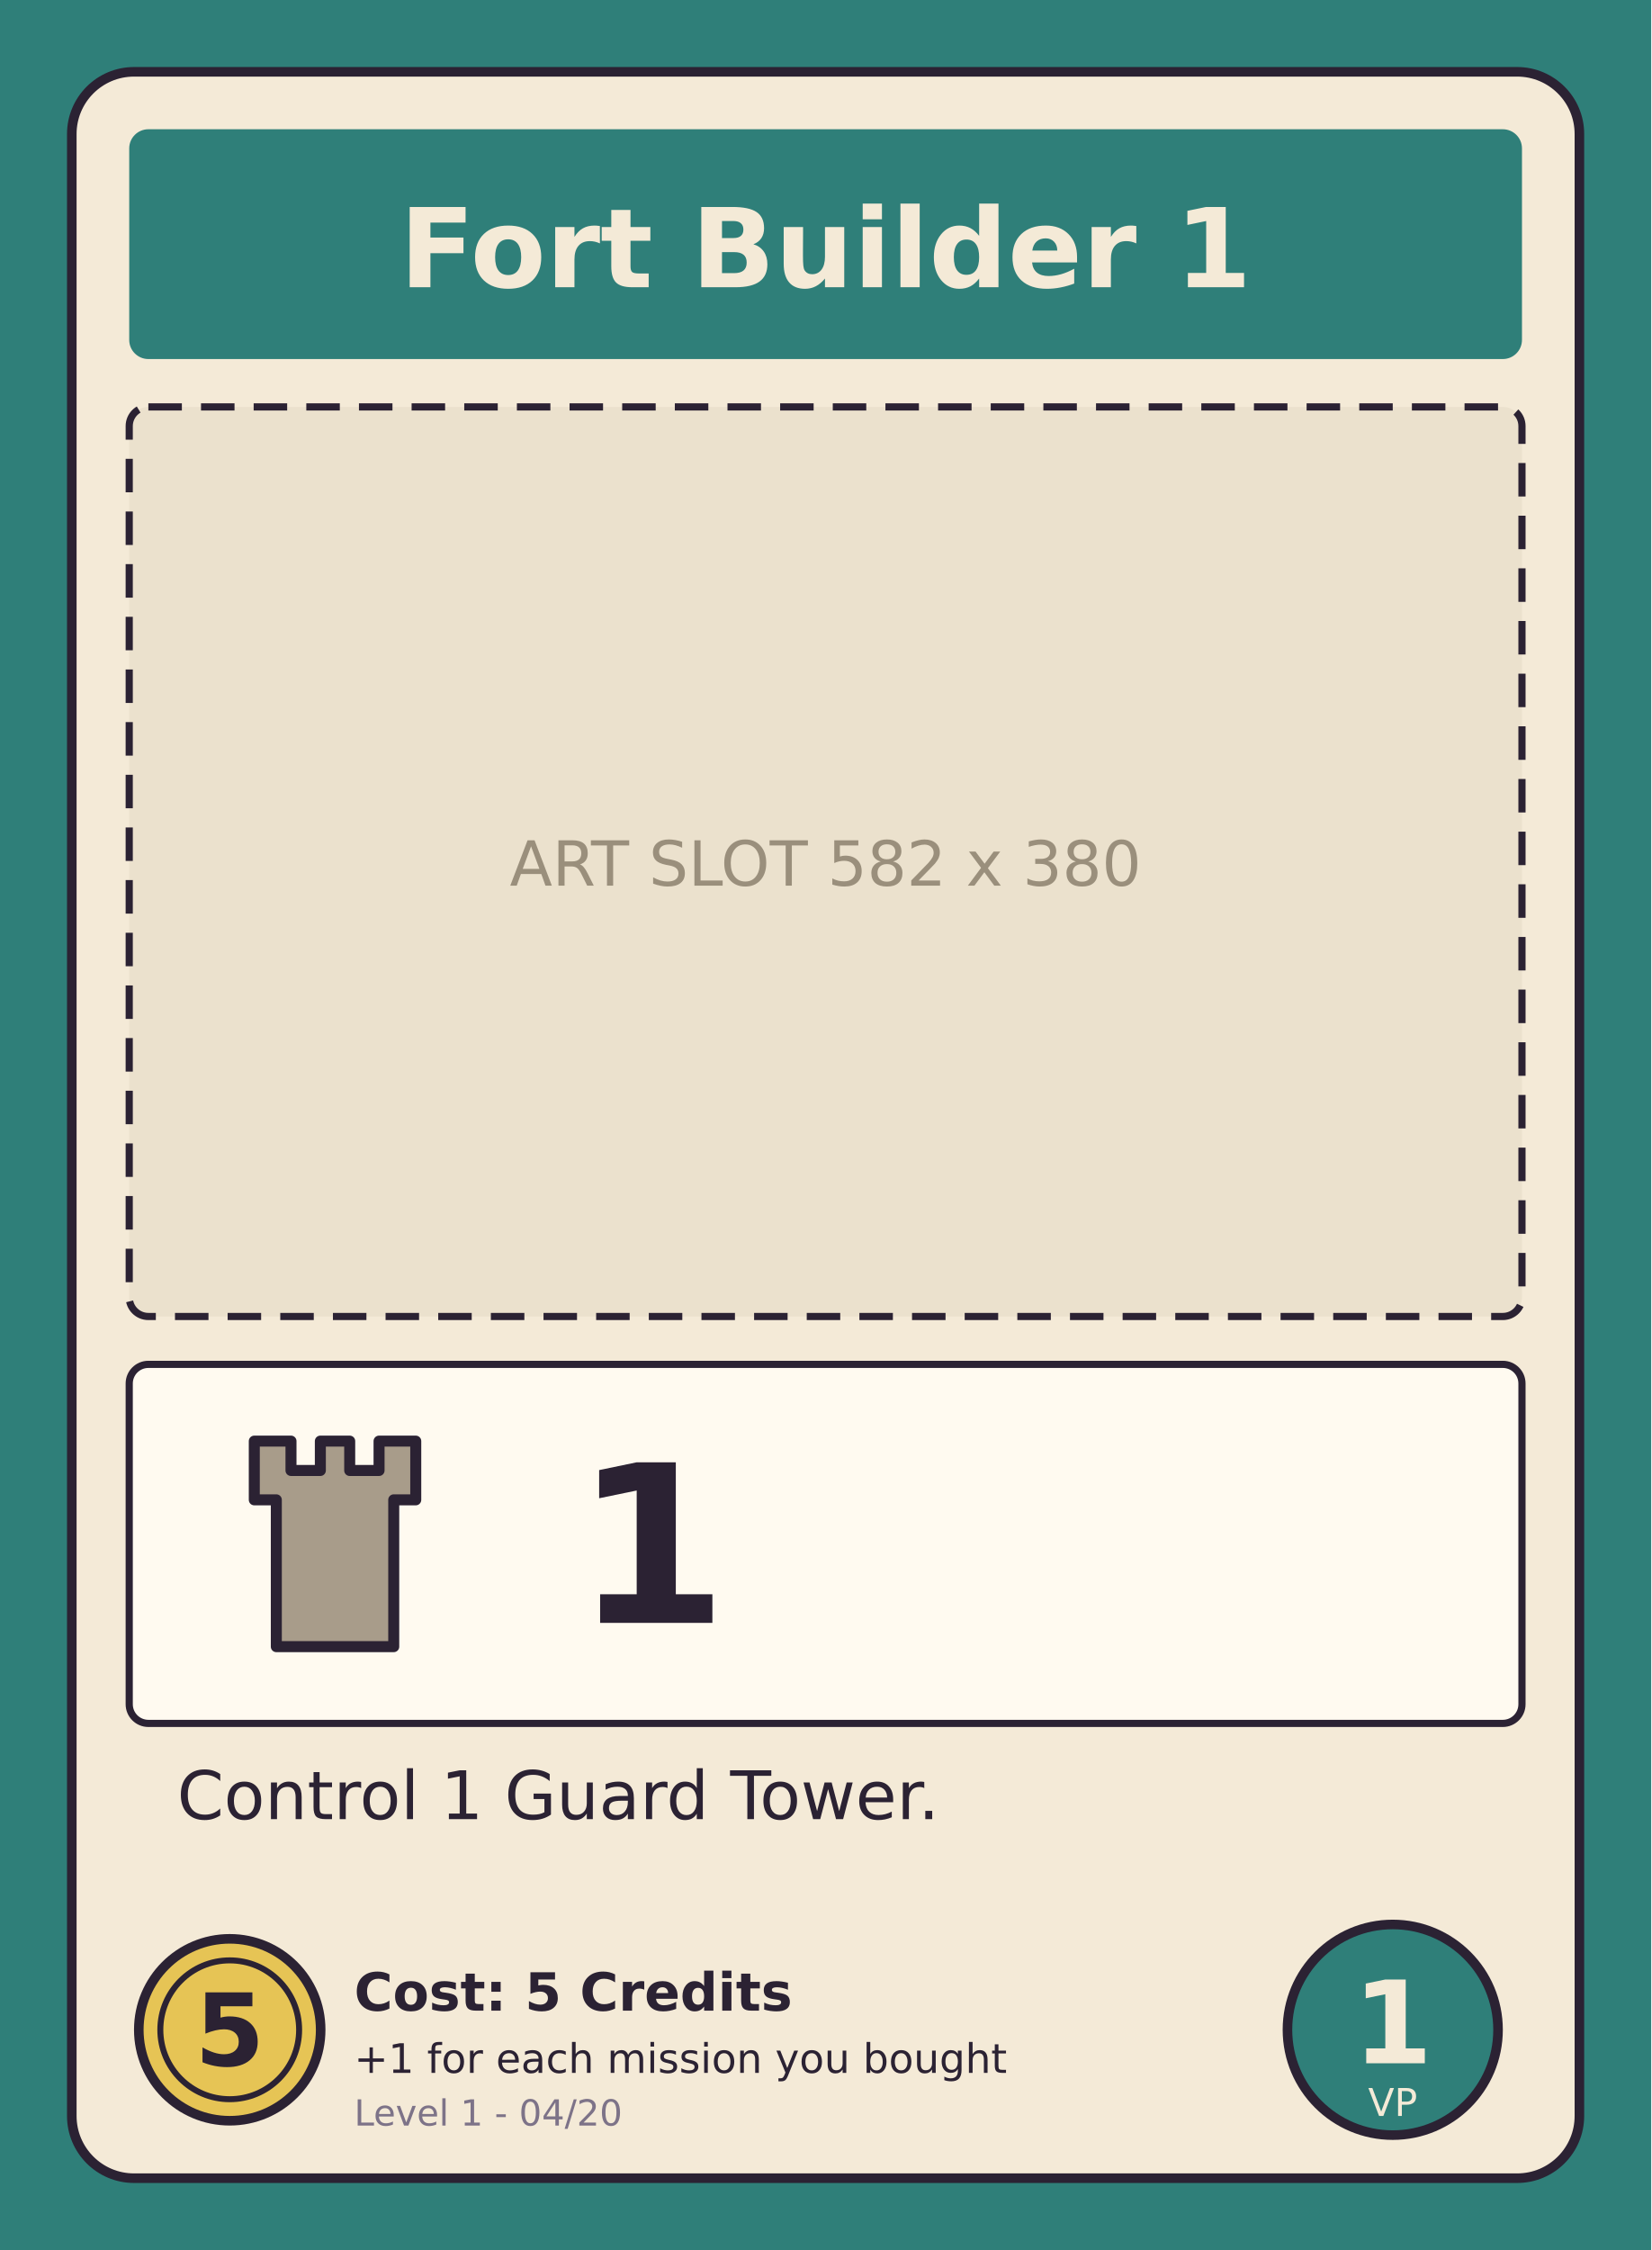
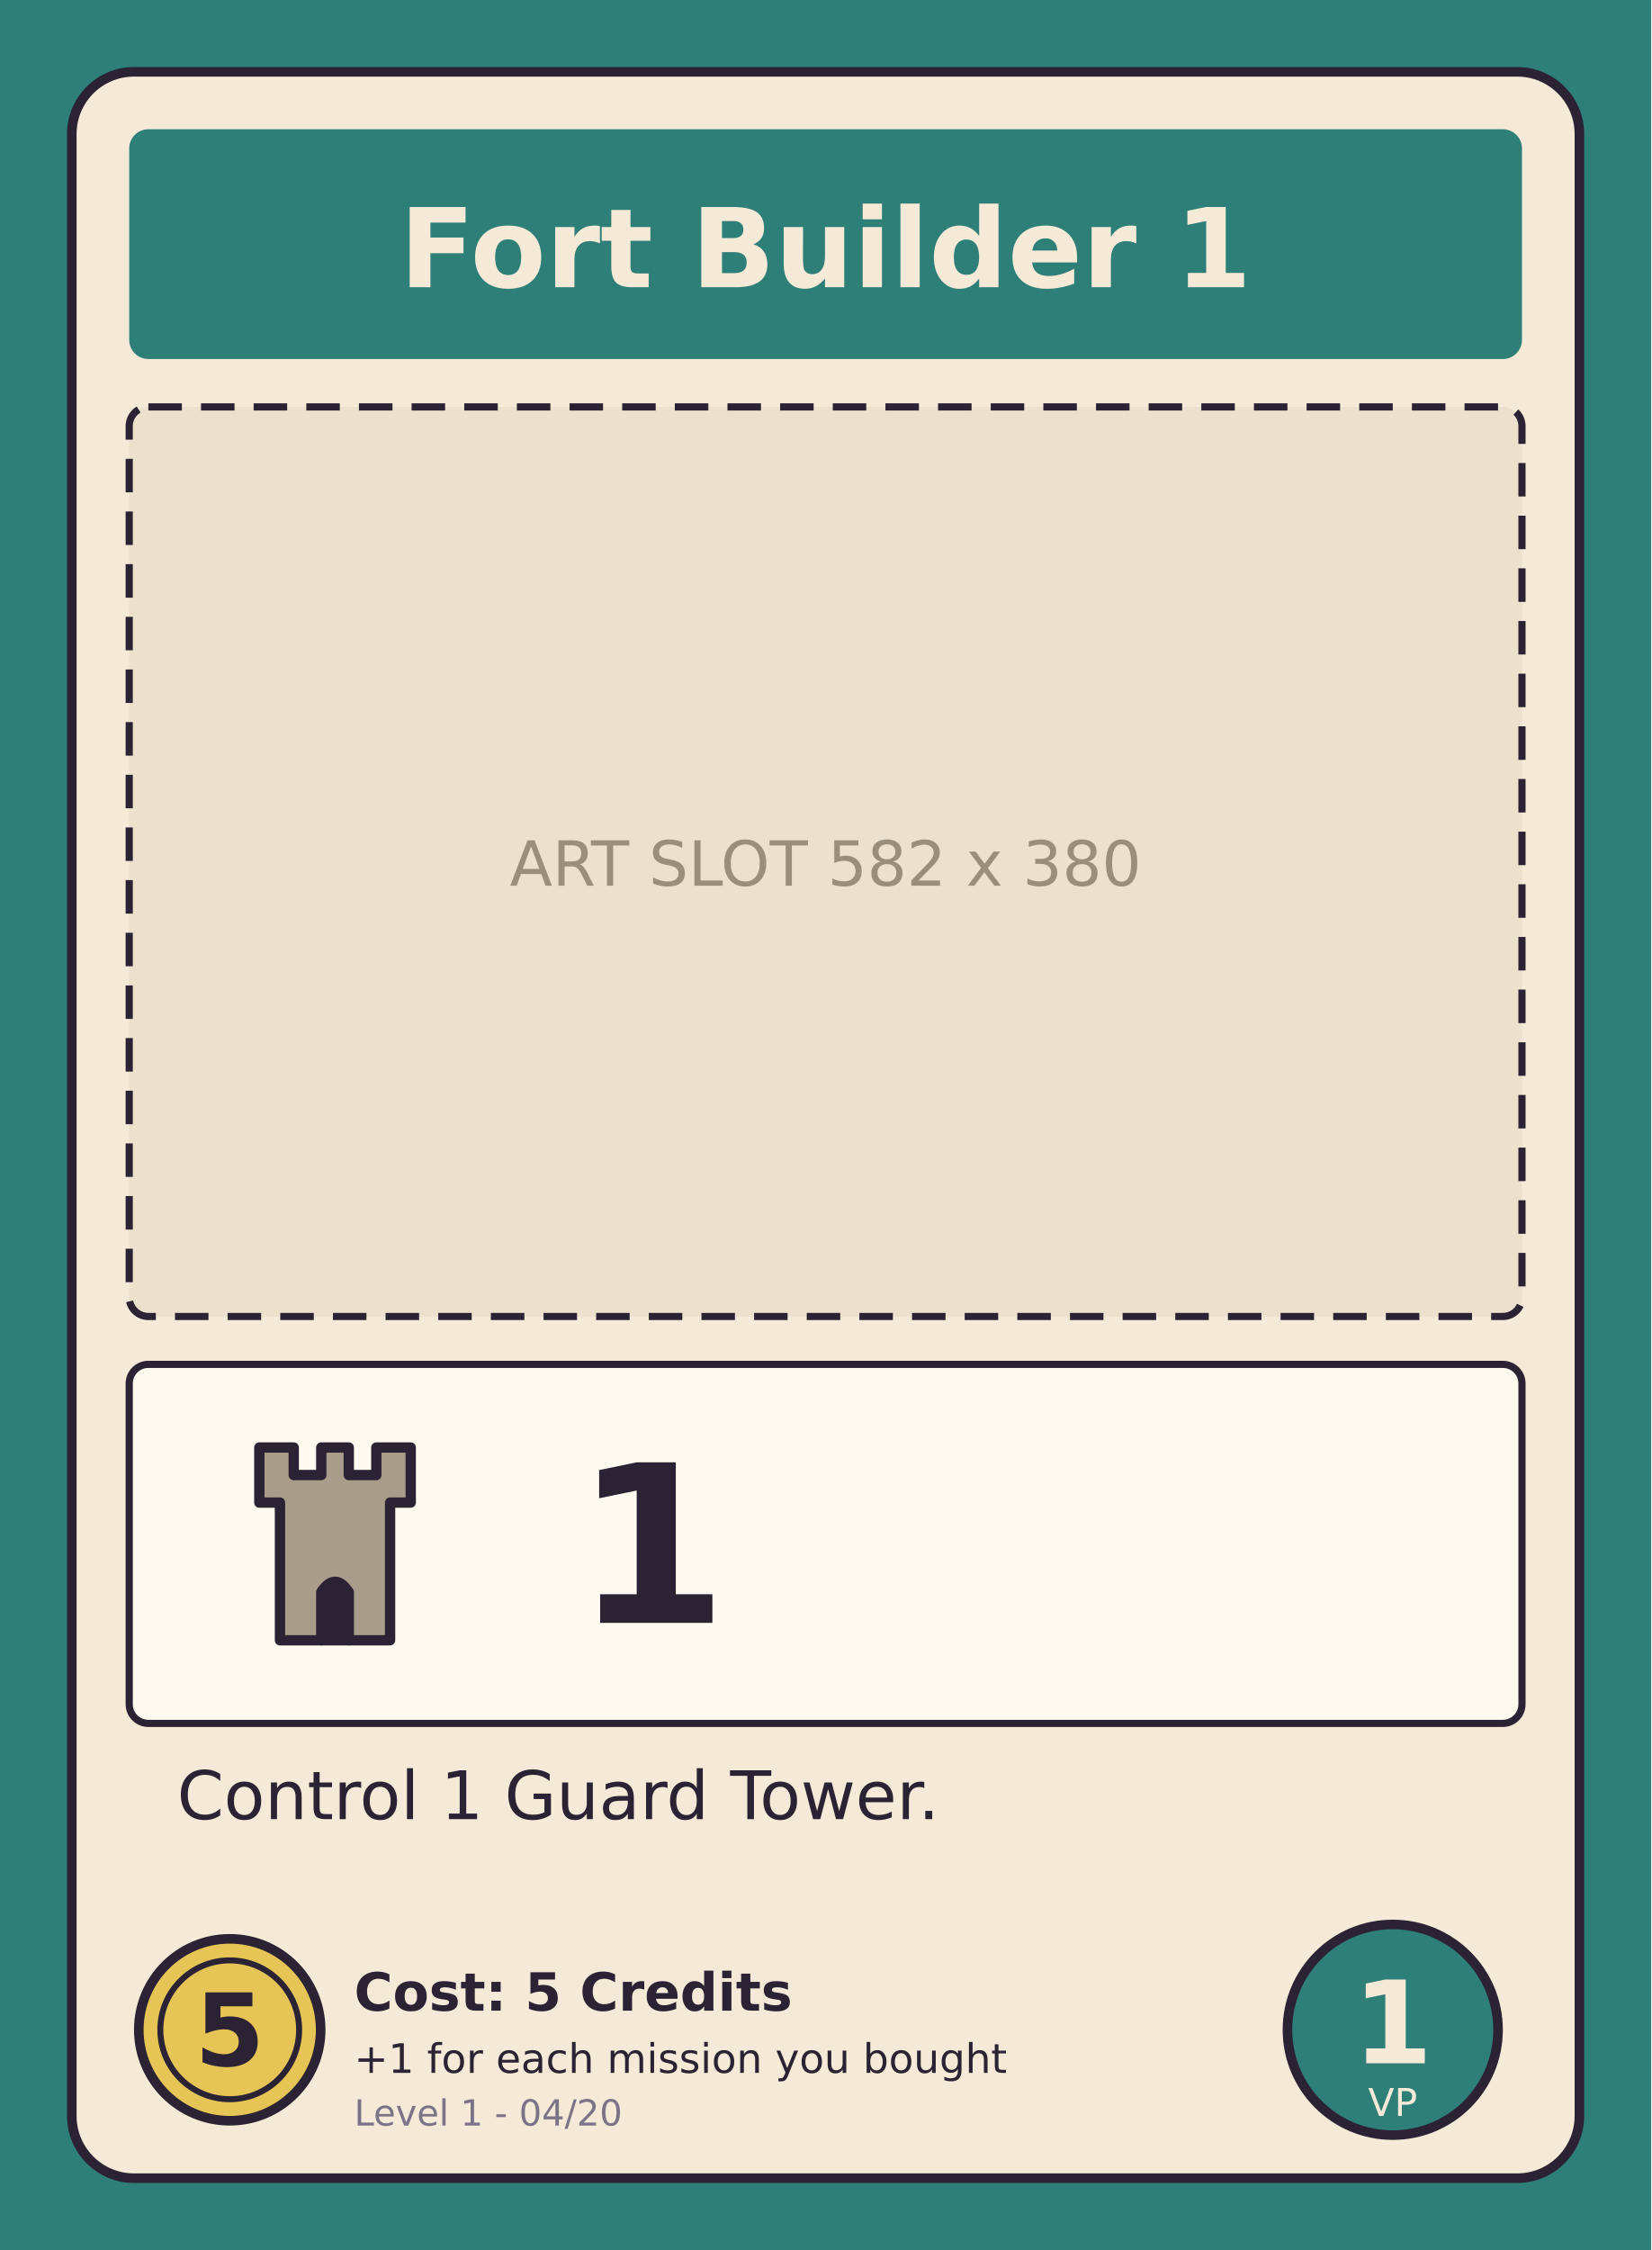
<svg xmlns="http://www.w3.org/2000/svg" viewBox="0 0 690 940" width="69.0mm" height="94.0mm" font-family="DejaVu Sans, Arial, sans-serif">
  <rect id="bleed" x="0" y="0" width="690" height="940" fill="#2f7f79" />
  <rect id="trim" x="30" y="30" width="630" height="880" rx="26" fill="#f4ead7" stroke="#2b2233" stroke-width="4" />
  <rect x="54" y="54" width="582" height="96" rx="8" fill="#2f7f79" />
  <text x="345.0" y="120" text-anchor="middle" font-size="46" font-weight="bold" fill="#f4ead7">Fort Builder 1</text>
  <g id="art-slot">
    <rect x="54" y="170" width="582" height="380" rx="8" fill="#ebe1cd" stroke="#2b2233" stroke-width="3" stroke-dasharray="14 8" />
    <text class="placeholder" x="345.0" y="370" text-anchor="middle" font-size="26" fill="#9a8f7c">ART SLOT 582 x 380</text>
  </g>
  <rect x="54" y="570" width="582" height="150" rx="8" fill="#fffaf0" stroke="#2b2233" stroke-width="3" />
-   <g transform="translate(140,645) scale(1.533333)" stroke="#2b2233" stroke-width="3" stroke-linejoin="round" fill="none">
+   <g transform="translate(140.0,645.0) scale(1.438)" stroke="#2b2233" stroke-width="3" stroke-linejoin="round" stroke-linecap="round" fill="none">
    <path d="M-16 28 L-16 -12 L-22 -12 L-22 -28 L-12 -28 L-12 -20 L-4 -20 L-4 -28 L4 -28 L4 -20 L12 -20 L12 -28 L22 -28 L22 -12 L16 -12 L16 28 Z" fill="#a89c8a" />
+     <path d="M-4 28 V14 Q0 8 4 14 V28" fill="#2b2233" />
  </g>
  <text x="240" y="678" font-size="92" font-weight="bold" fill="#2b2233">1</text>
  <text x="74" y="760" font-size="28" fill="#2b2233">Control 1 Guard Tower.</text>
  <g id="cost">
    <circle cx="96" cy="848" r="38" fill="#e6c455" stroke="#2b2233" stroke-width="4" />
    <circle cx="96" cy="848" r="29" fill="none" stroke="#2b2233" stroke-width="2.5" />
    <text x="96" y="863" text-anchor="middle" font-size="42" font-weight="bold" fill="#2b2233">5</text>
  </g>
  <text x="148" y="840" font-size="22" font-weight="bold" fill="#2b2233">Cost: 5 Credits</text>
  <text x="148" y="866" font-size="17" fill="#2b2233">+1 for each mission you bought</text>
  <text x="148" y="888" font-size="15" fill="#7d7388">Level 1  -  04/20</text>
  <circle cx="582" cy="848" r="44" fill="#2f7f79" stroke="#2b2233" stroke-width="4" />
  <text x="582" y="862" text-anchor="middle" font-size="48" font-weight="bold" fill="#f4ead7">1</text>
  <text x="582" y="884" text-anchor="middle" font-size="16" fill="#f4ead7">VP</text>
</svg>
